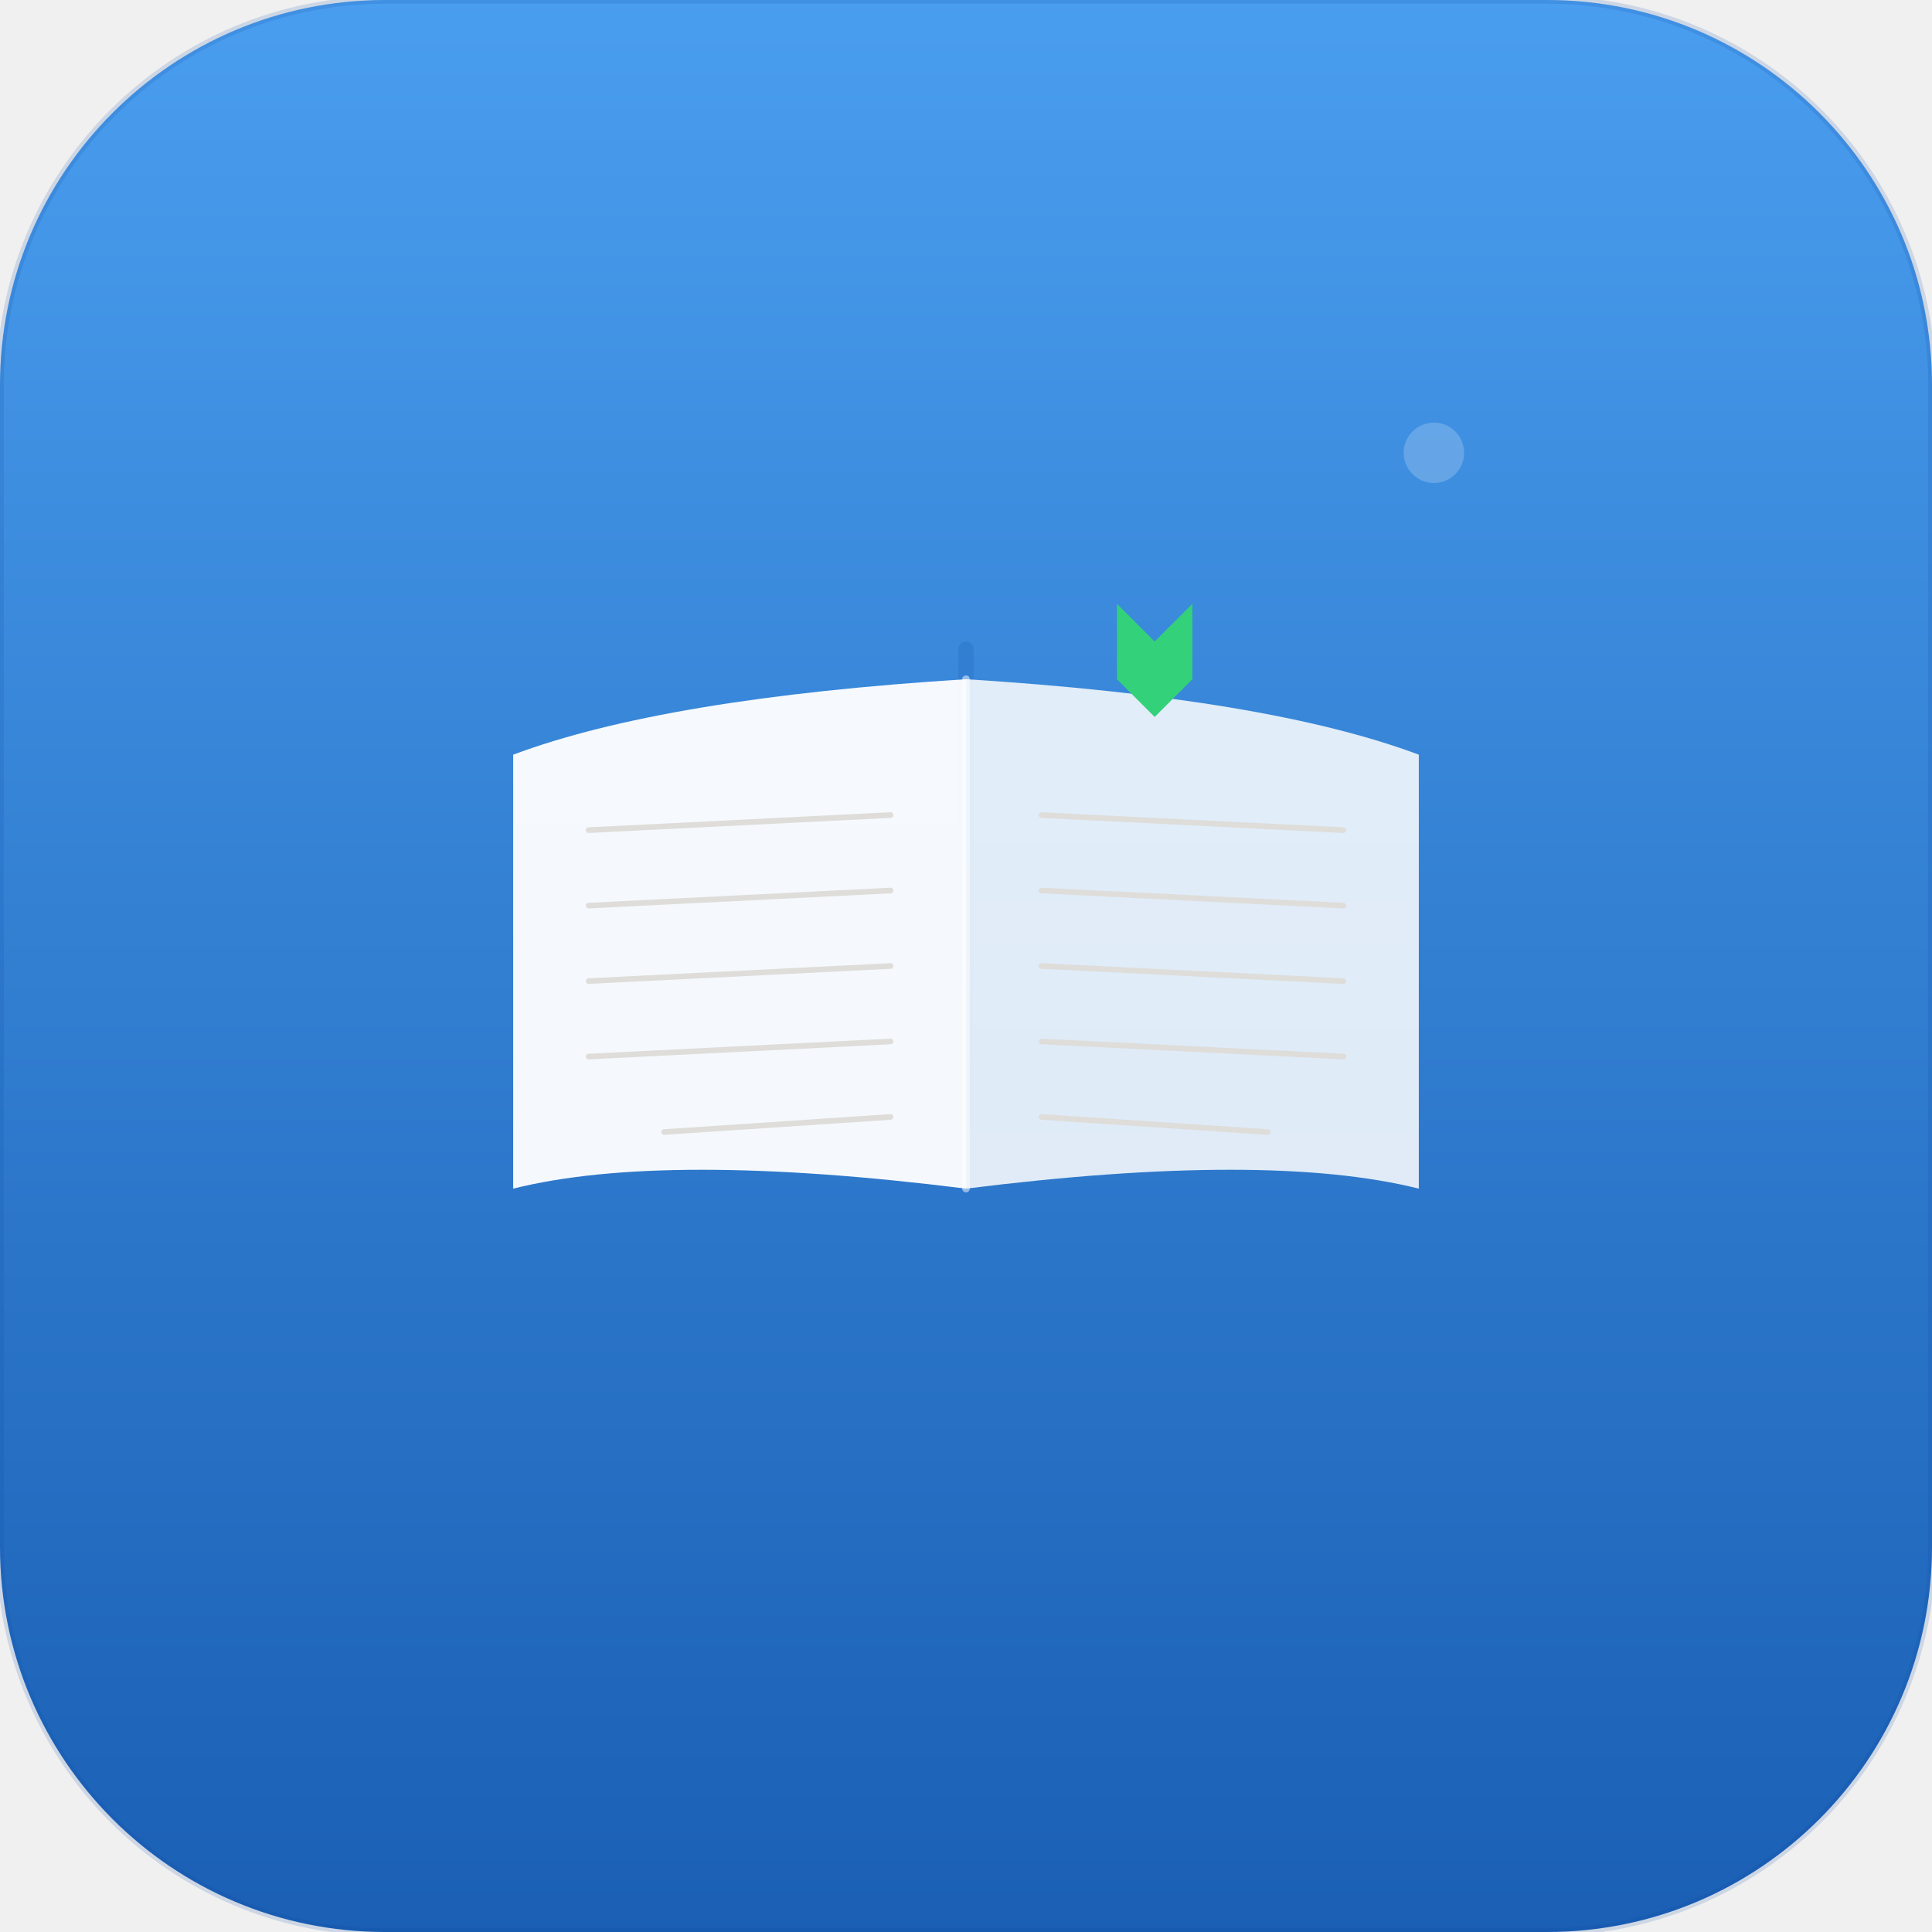
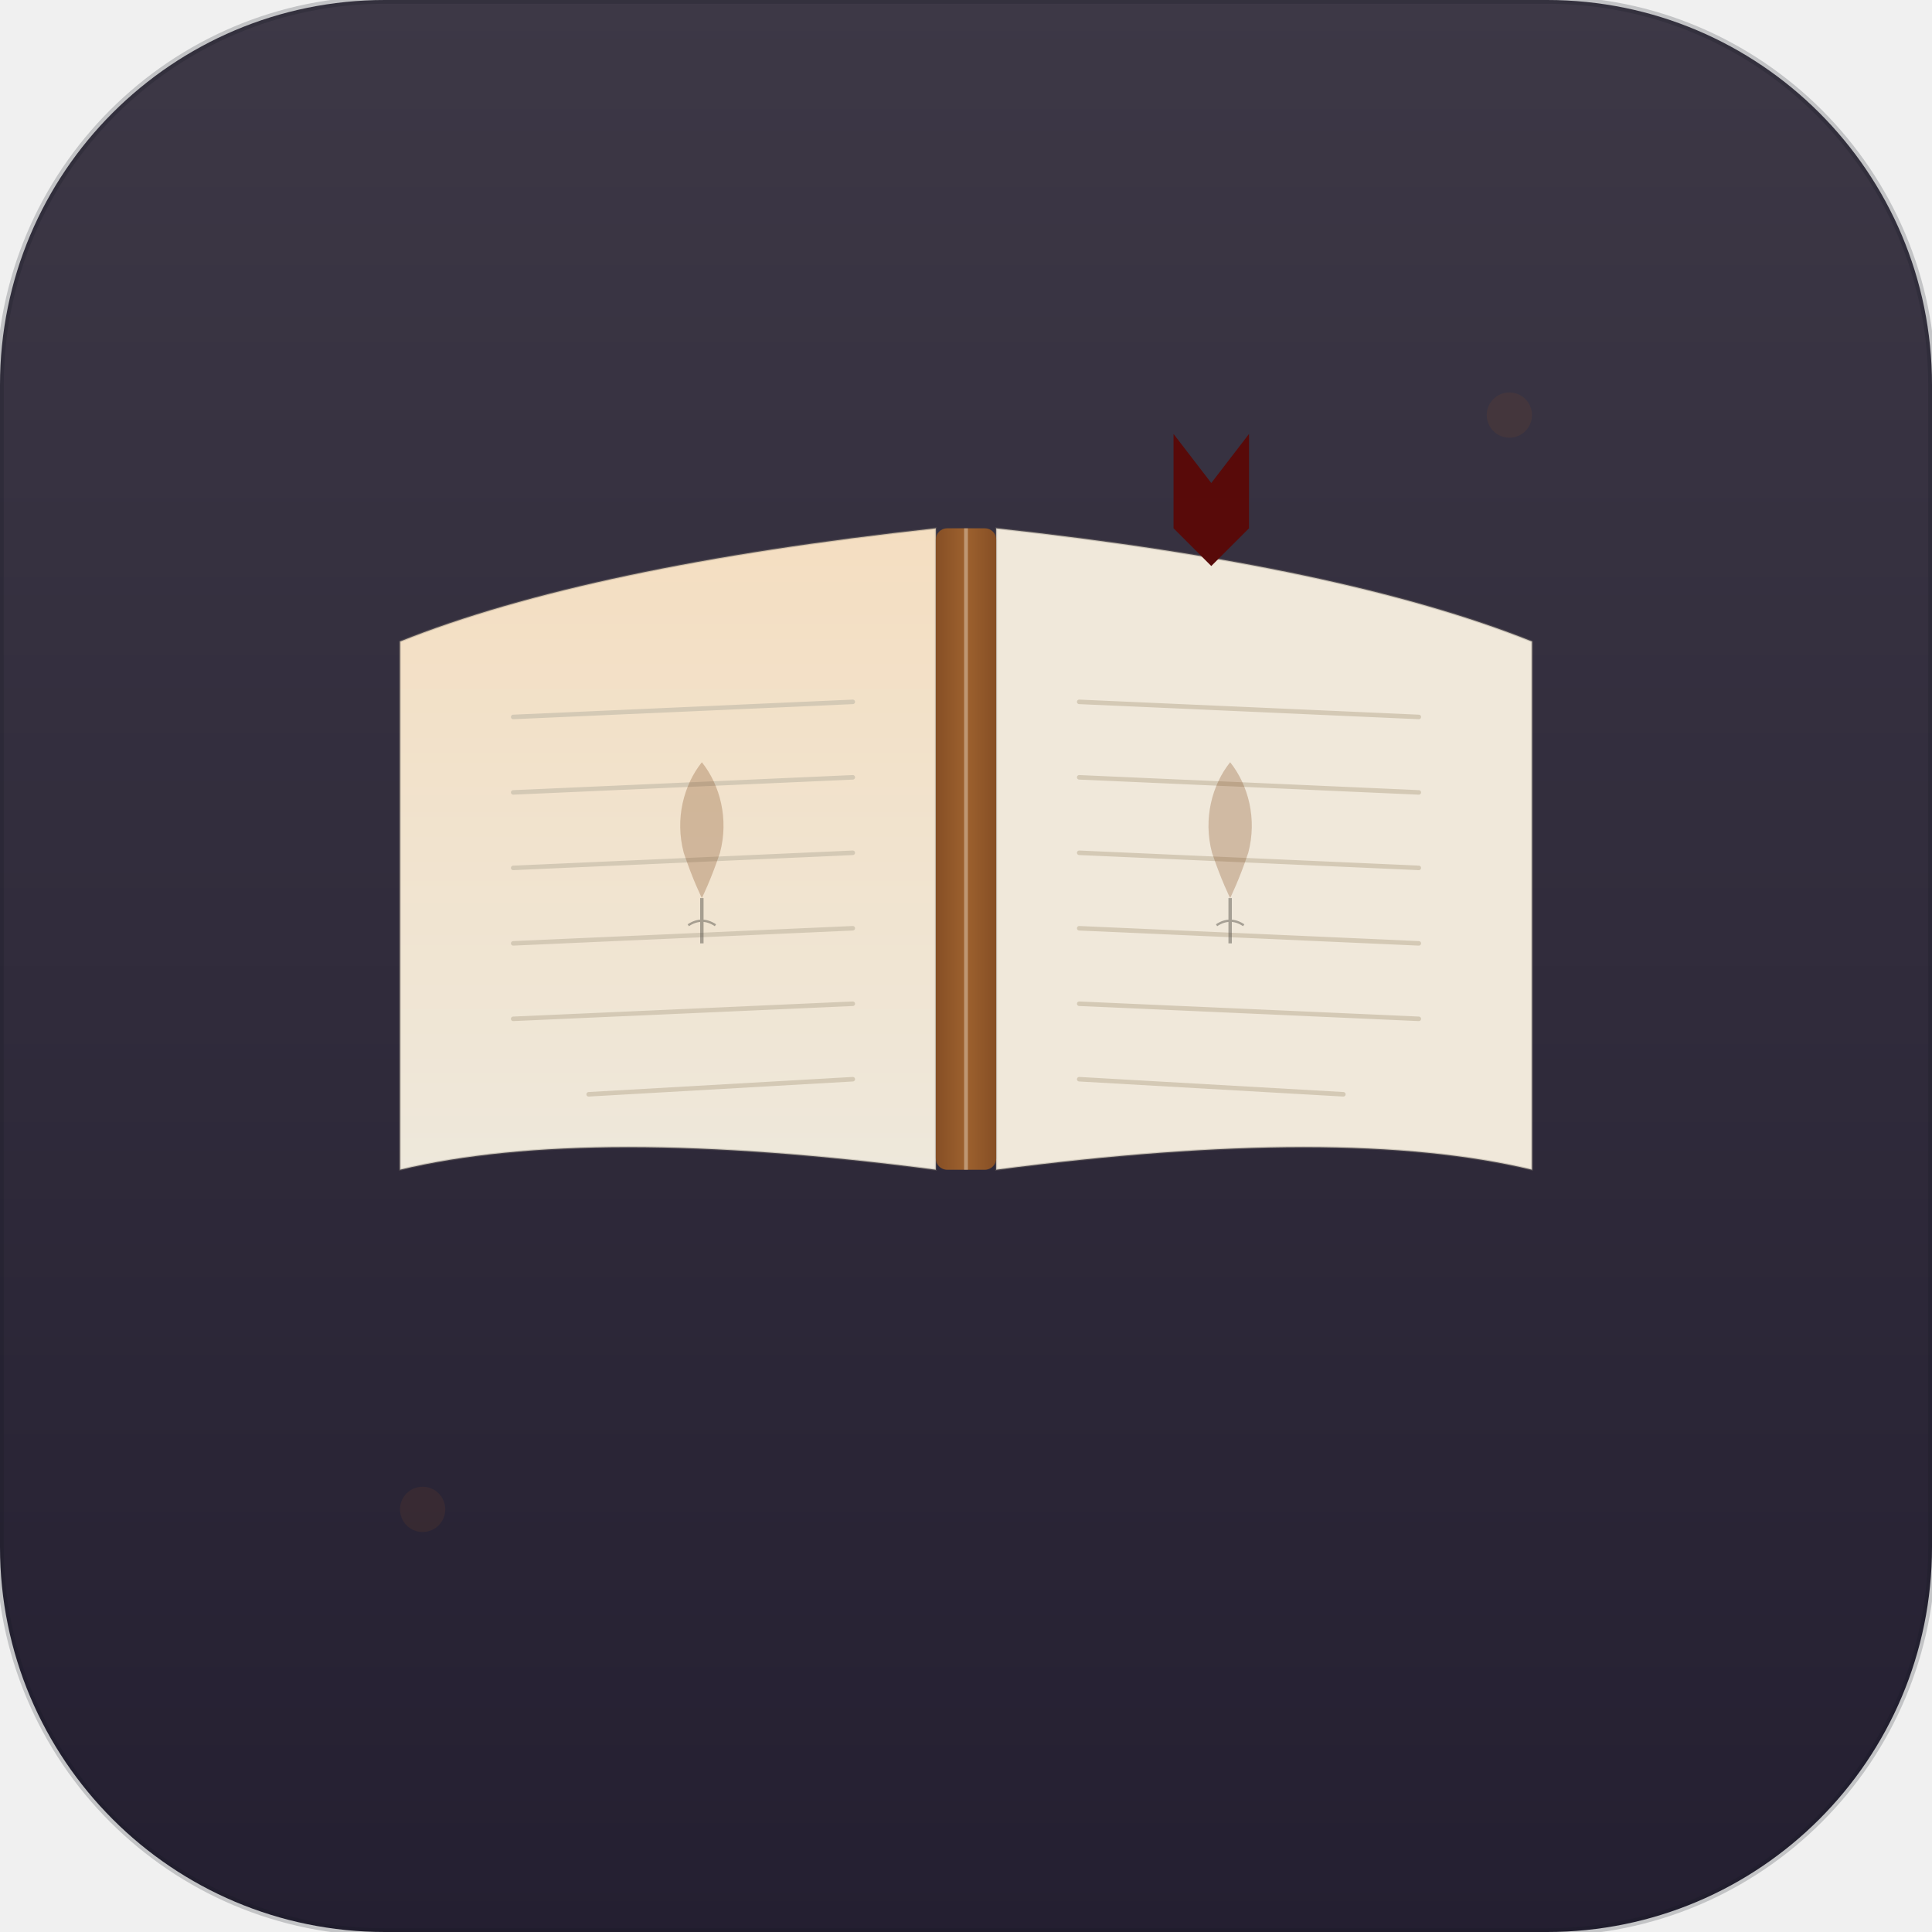
<svg xmlns="http://www.w3.org/2000/svg" viewBox="0 0 512 512" width="512" height="512">
  <defs>
-     <clipPath id="squircle">
-       <path d="M256 48C141.6 48 48 141.6 48 256s93.6 208 208 208 208-93.6 208-208S370.4 48 256 48z                M256 464C141.3 464 48 370.7 48 256S141.3 48 256 48c70.4 0 132.6 30.2 176.2 78.4                C417 148.8 424 175.2 424 204c0 39.2-20 73.6-50.4 94.4C345.2 320 312.4 336 276 336                H252c-56 0-104-32-128-80-12-24-20-52-20-80 0-36 12-68 32-96                C152 60 200 48 256 48z" />
-     </clipPath>
    <linearGradient id="bgGrad" x1="0" y1="0" x2="0" y2="1">
-       <stop offset="0%" stop-color="#4a9eef" />
-       <stop offset="100%" stop-color="#1a5fb4" />
+       <stop offset="0%" stop-color="#3d3846" />
+       <stop offset="100%" stop-color="#241f31" />
+     </linearGradient>
+     <linearGradient id="bookGrad" x1="0" y1="0" x2="0" y2="1">
+       <stop offset="0%" stop-color="#f4dec1" />
+       <stop offset="100%" stop-color="#eee8db" />
+     </linearGradient>
+     <linearGradient id="spineGrad" x1="0" y1="0" x2="1" y2="0">
+       <stop offset="0%" stop-color="#864f25" />
+       <stop offset="50%" stop-color="#9d612e" />
+       <stop offset="100%" stop-color="#864f25" />
    </linearGradient>
  </defs>
  <rect width="512" height="512" rx="102" ry="102" fill="url(#bgGrad)" />
-   <rect width="512" height="512" rx="102" ry="102" fill="none" stroke="#0d47a1" stroke-width="2" stroke-opacity="0.15" />
-   <g transform="translate(256, 260)">
-     <rect x="-2" y="-90" width="4" height="130" rx="2" fill="#0d47a1" fill-opacity="0.15" />
-     <path d="M0,-80 Q-80,-75 -120,-60 L-120,55 Q-80,45 0,55 Z" fill="#ffffff" fill-opacity="0.95" />
-     <line x1="-100" y1="-40" x2="-20" y2="-44" stroke="#deddda" stroke-width="1.5" stroke-linecap="round" />
-     <line x1="-100" y1="-20" x2="-20" y2="-24" stroke="#deddda" stroke-width="1.5" stroke-linecap="round" />
-     <line x1="-100" y1="0" x2="-20" y2="-4" stroke="#deddda" stroke-width="1.5" stroke-linecap="round" />
-     <line x1="-100" y1="20" x2="-20" y2="16" stroke="#deddda" stroke-width="1.5" stroke-linecap="round" />
-     <line x1="-80" y1="40" x2="-20" y2="36" stroke="#deddda" stroke-width="1.5" stroke-linecap="round" />
-     <path d="M0,-80 Q80,-75 120,-60 L120,55 Q80,45 0,55 Z" fill="#ffffff" fill-opacity="0.85" />
-     <line x1="20" y1="-44" x2="100" y2="-40" stroke="#deddda" stroke-width="1.5" stroke-linecap="round" />
-     <line x1="20" y1="-24" x2="100" y2="-20" stroke="#deddda" stroke-width="1.5" stroke-linecap="round" />
-     <line x1="20" y1="-4" x2="100" y2="0" stroke="#deddda" stroke-width="1.5" stroke-linecap="round" />
-     <line x1="20" y1="16" x2="100" y2="20" stroke="#deddda" stroke-width="1.5" stroke-linecap="round" />
-     <line x1="20" y1="36" x2="80" y2="40" stroke="#deddda" stroke-width="1.5" stroke-linecap="round" />
-     <line x1="0" y1="-80" x2="0" y2="55" stroke="#ffffff" stroke-width="2" stroke-opacity="0.5" stroke-linecap="round" />
-     <path d="M40,-80 L40,-100 L50,-90 L60,-100 L60,-80 L50,-70 Z" fill="#33d17a" />
+   <rect width="512" height="512" rx="102" ry="102" fill="none" stroke="#0f181f" stroke-width="2" stroke-opacity="0.2" />
+   <g transform="translate(256, 240)">
+     <path d="M-8,-100 Q-100,-90 -150,-70 L-150,70 Q-100,58 -8,70 Z" fill="url(#bookGrad)" stroke="#837e74" stroke-width="0.5" stroke-opacity="0.3" />
+     <path d="M8,-100 Q100,-90 150,-70 L150,70 Q100,58 8,70 Z" fill="#f0e8da" stroke="#837e74" stroke-width="0.5" stroke-opacity="0.3" />
+     <line x1="-120" y1="-50" x2="-30" y2="-54" stroke="#d4c9b5" stroke-width="1.2" stroke-linecap="round" />
+     <line x1="-120" y1="-30" x2="-30" y2="-34" stroke="#d4c9b5" stroke-width="1.2" stroke-linecap="round" />
+     <line x1="-120" y1="-10" x2="-30" y2="-14" stroke="#d4c9b5" stroke-width="1.2" stroke-linecap="round" />
+     <line x1="-120" y1="10" x2="-30" y2="6" stroke="#d4c9b5" stroke-width="1.2" stroke-linecap="round" />
+     <line x1="-120" y1="30" x2="-30" y2="26" stroke="#d4c9b5" stroke-width="1.2" stroke-linecap="round" />
+     <line x1="-100" y1="50" x2="-30" y2="46" stroke="#d4c9b5" stroke-width="1.2" stroke-linecap="round" />
+     <line x1="30" y1="-54" x2="120" y2="-50" stroke="#d4c9b5" stroke-width="1.2" stroke-linecap="round" />
+     <line x1="30" y1="-34" x2="120" y2="-30" stroke="#d4c9b5" stroke-width="1.2" stroke-linecap="round" />
+     <line x1="30" y1="-14" x2="120" y2="-10" stroke="#d4c9b5" stroke-width="1.2" stroke-linecap="round" />
+     <line x1="30" y1="6" x2="120" y2="10" stroke="#d4c9b5" stroke-width="1.2" stroke-linecap="round" />
+     <line x1="30" y1="26" x2="120" y2="30" stroke="#d4c9b5" stroke-width="1.2" stroke-linecap="round" />
+     <line x1="30" y1="46" x2="100" y2="50" stroke="#d4c9b5" stroke-width="1.2" stroke-linecap="round" />
+     <rect x="-8" y="-100" width="16" height="170" rx="3" fill="url(#spineGrad)" />
+     <line x1="0" y1="-100" x2="0" y2="70" stroke="#f0e8da" stroke-width="1" stroke-opacity="0.4" />
+     <g transform="translate(-70, -20) scale(0.6)" opacity="0.5">
+       <path d="M0,-30 C-8,-20 -12,-5 -8,10 C-4,22 0,30 0,30 C0,30 4,22 8,10 C12,-5 8,-20 0,-30Z" fill="#864f25" fill-opacity="0.6" />
+       <line x1="0" y1="30" x2="0" y2="50" stroke="#5b574f" stroke-width="1.5" />
+       <path d="M-6,42 Q0,38 6,42" fill="none" stroke="#5b574f" stroke-width="1" />
+     </g>
+     <g transform="translate(70, -20) scale(0.6)" opacity="0.5">
+       <path d="M0,-30 C-8,-20 -12,-5 -8,10 C-4,22 0,30 0,30 C0,30 4,22 8,10 C12,-5 8,-20 0,-30Z" fill="#864f25" fill-opacity="0.6" />
+       <line x1="0" y1="30" x2="0" y2="50" stroke="#5b574f" stroke-width="1.5" />
+       <path d="M-6,42 Q0,38 6,42" fill="none" stroke="#5b574f" stroke-width="1" />
+     </g>
+     <path d="M55,-100 L55,-125 L65,-112 L75,-125 L75,-100 L65,-90 Z" fill="#580a09" />
  </g>
-   <circle cx="380" cy="120" r="8" fill="#ffffff" fill-opacity="0.2" />
+   <circle cx="400" cy="110" r="6" fill="#864f25" fill-opacity="0.15" />
+   <circle cx="112" cy="400" r="6" fill="#864f25" fill-opacity="0.15" />
</svg>
